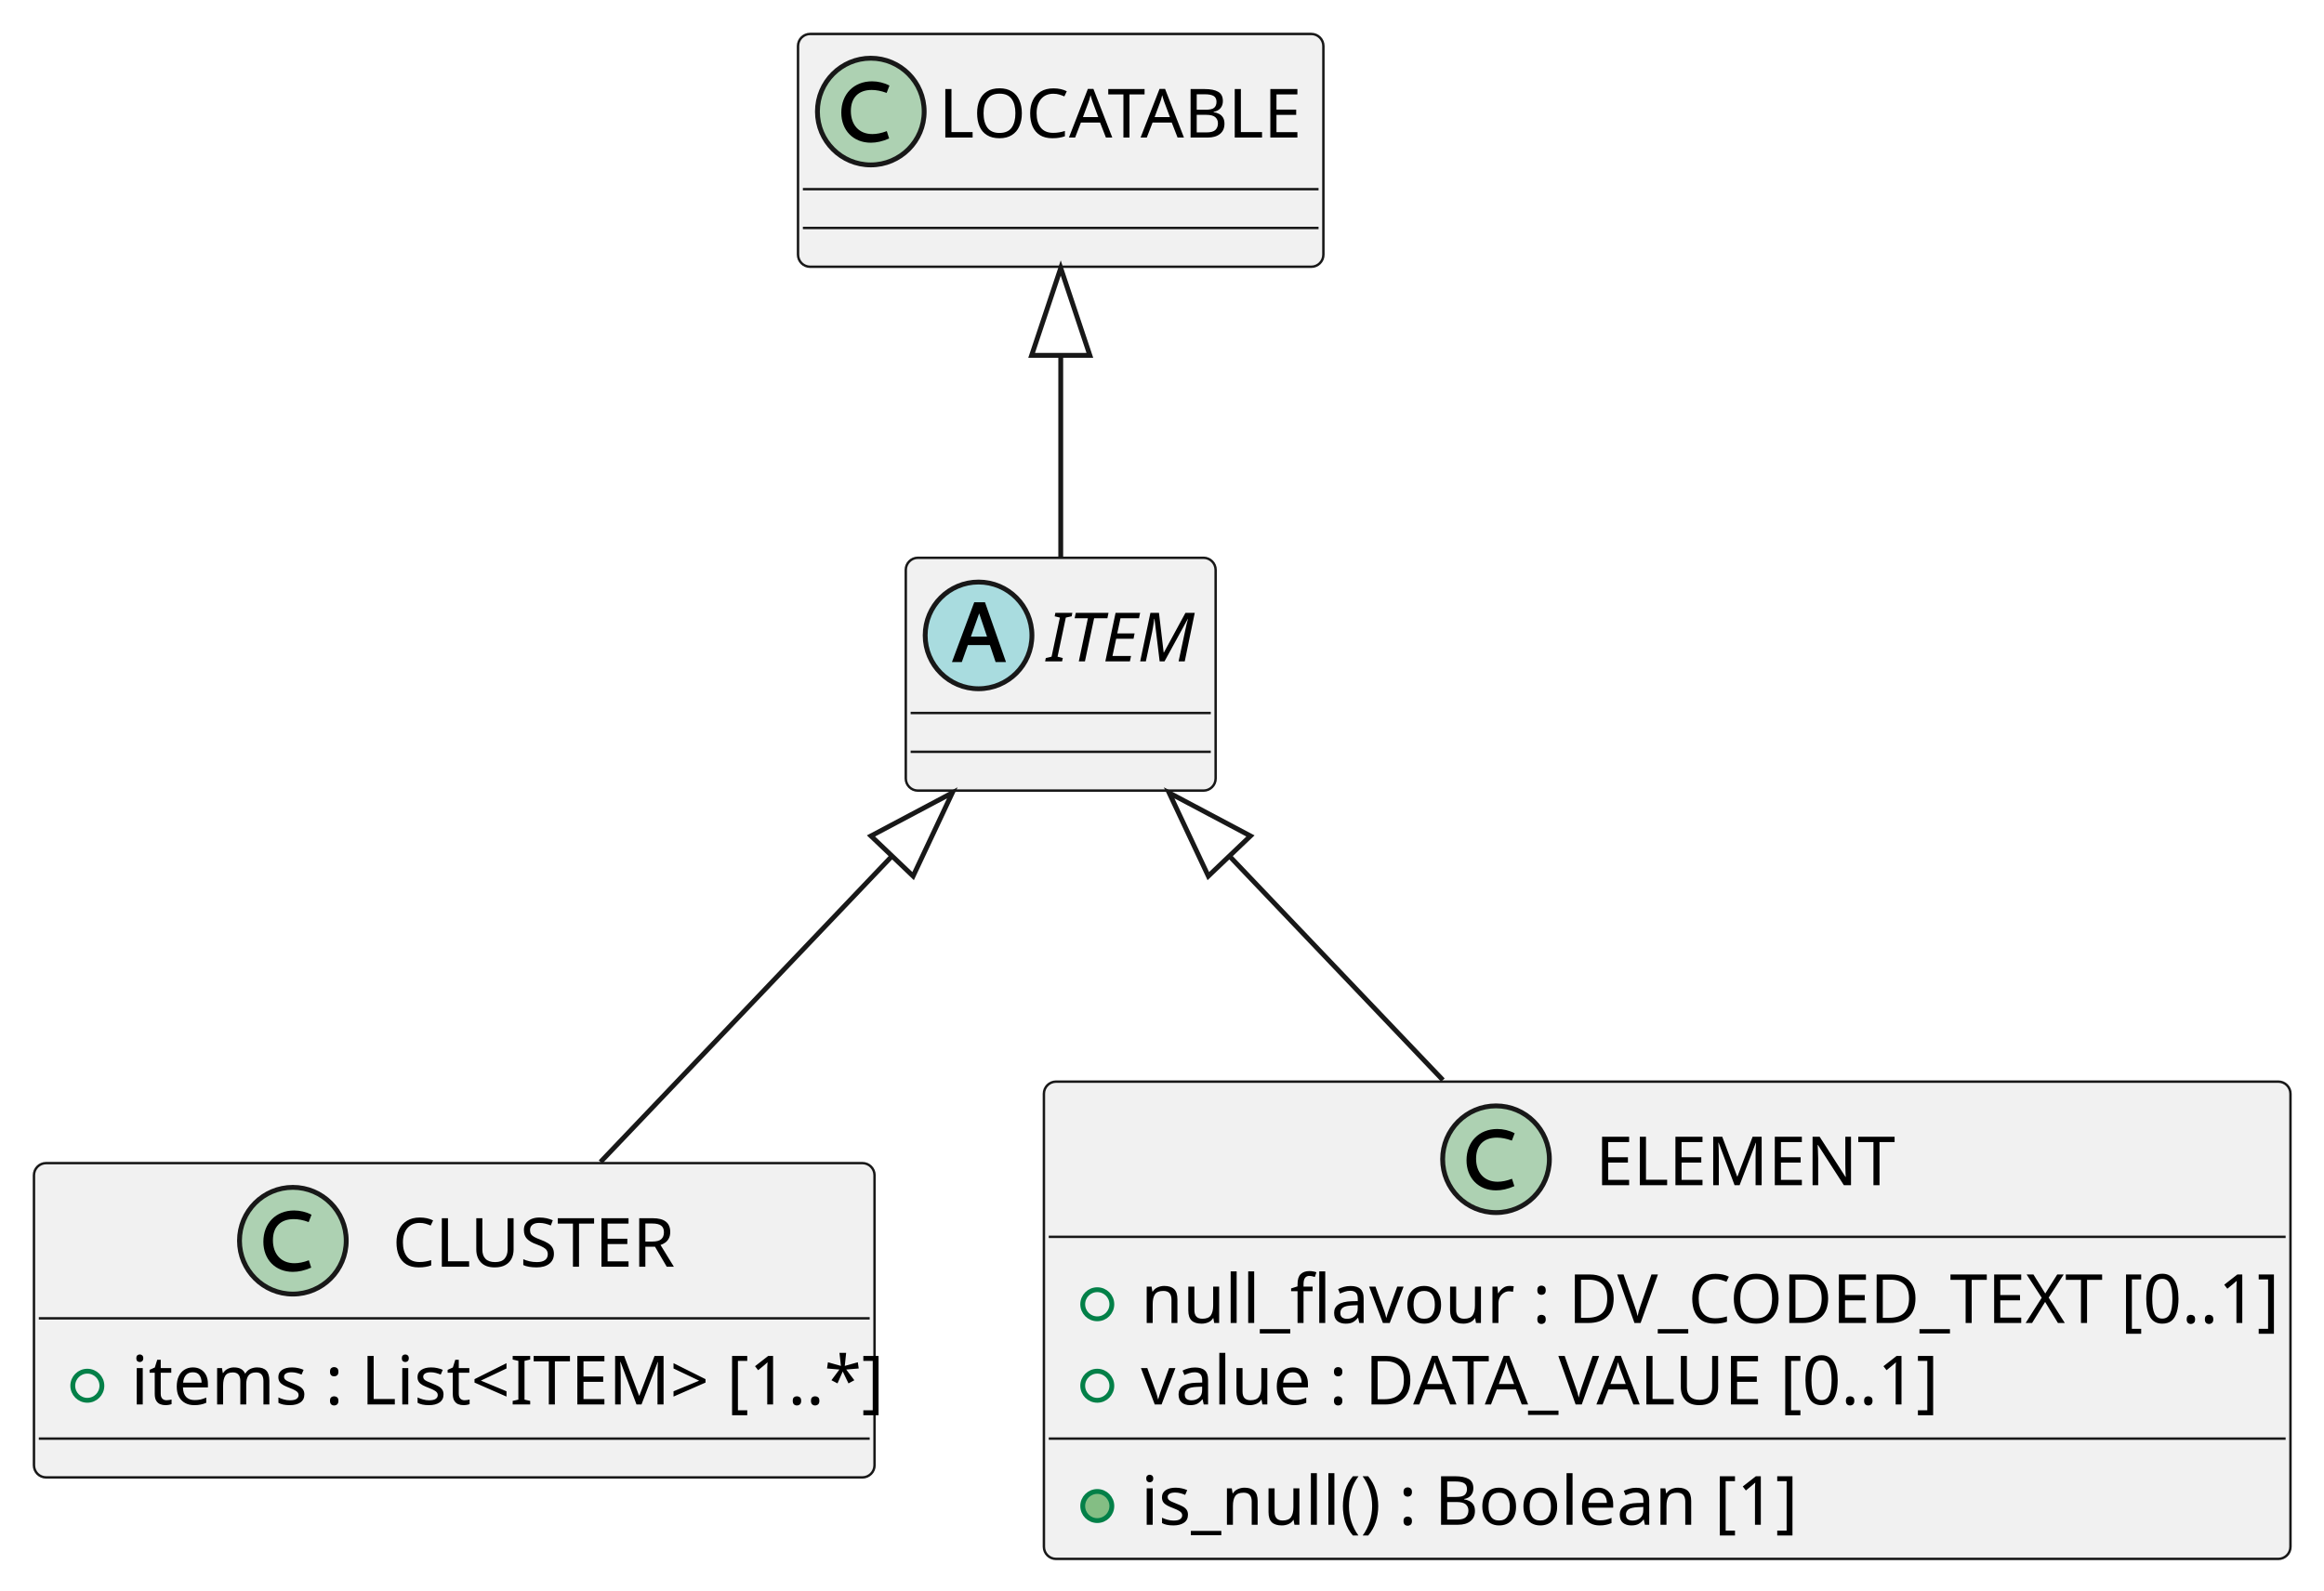
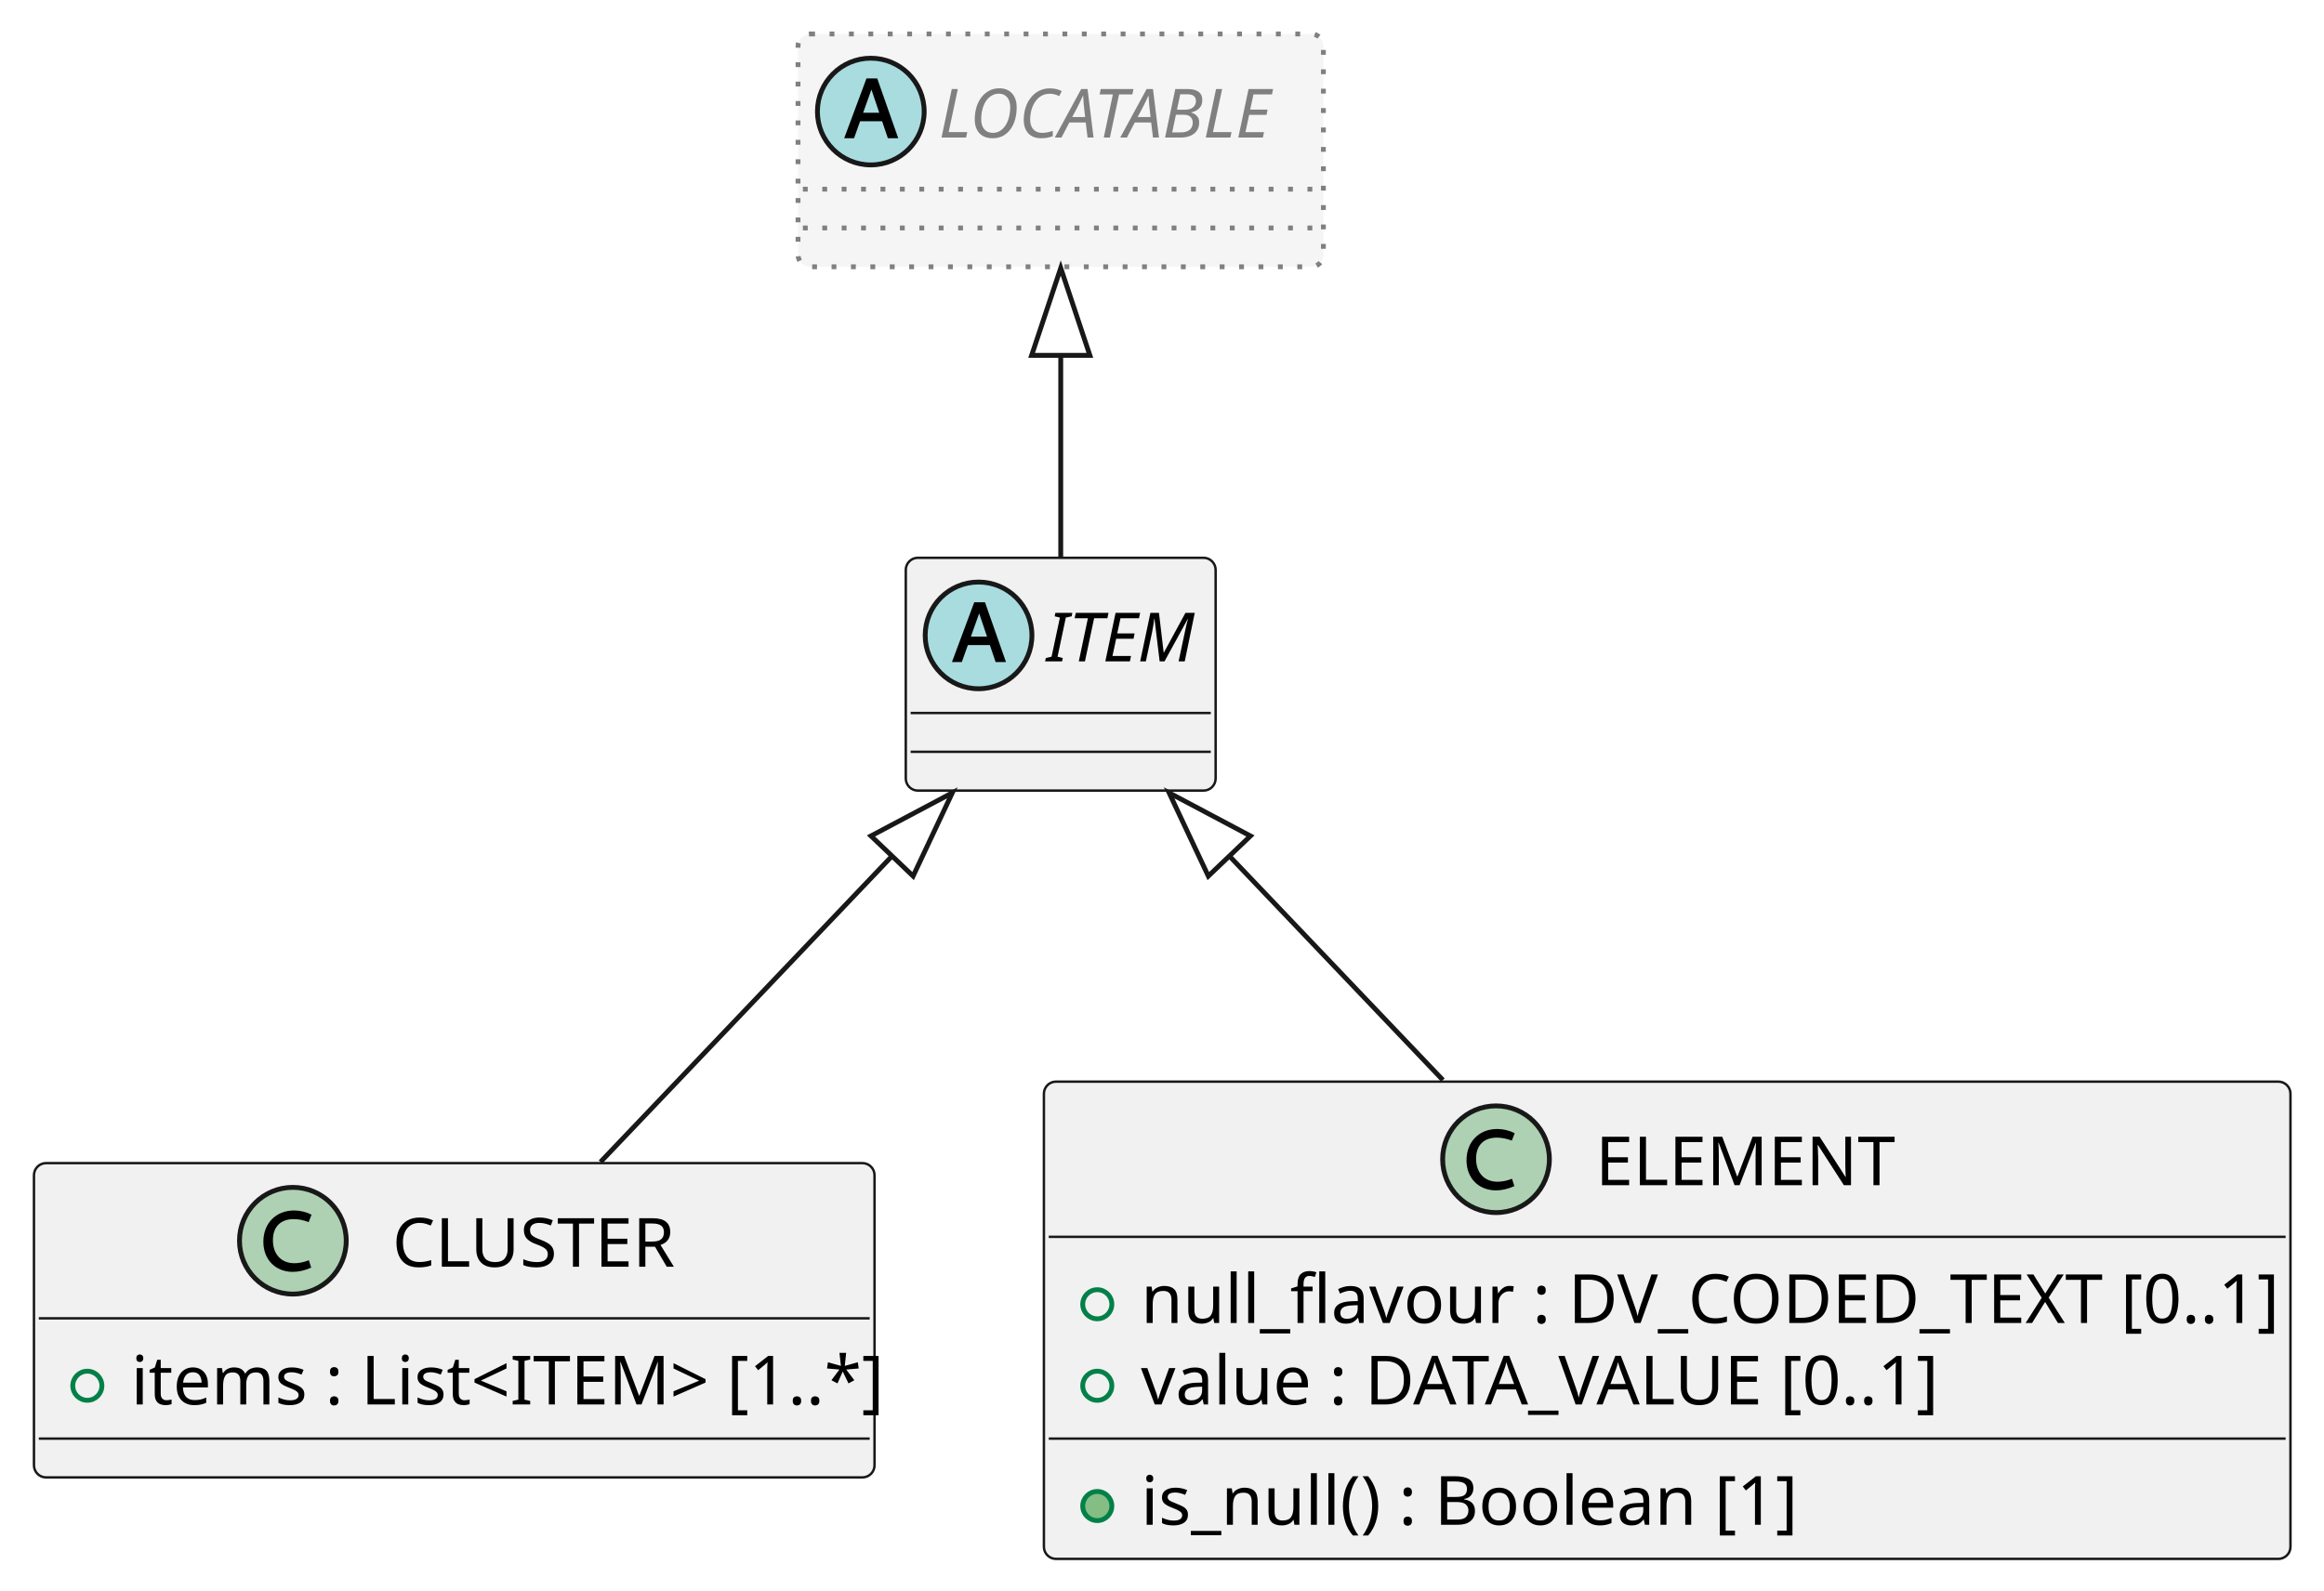
<svg xmlns="http://www.w3.org/2000/svg" contentStyleType="text/css" data-diagram-type="CLASS" height="328px" preserveAspectRatio="none" style="width:479px;height:328px;background:#FFFFFF;" version="1.1" viewBox="0 0 479 328" width="479px" zoomAndPan="magnify">
  <defs />
  <g>
    <g class="entity" data-entity="ITEM" data-source-line="2" data-uid="ent0002" id="entity_ITEM">
      <rect fill="#F1F1F1" height="48" rx="2.5" ry="2.5" style="stroke:#181818;stroke-width:0.5;" width="63.864" x="186.69" y="115" />
      <ellipse cx="201.69" cy="131" fill="#A9DCDF" rx="11" ry="11" style="stroke:#181818;stroke-width:1;" />
      <path d="M196.206,136.5 L198.237,136.5 L202.284,125.156 L201.377,125.156 L205.206,136.5 L207.346,136.5 L203.018,124.172 L200.799,124.172 L196.206,136.5 Z M198.534,133 L204.971,133 L204.971,131.25 L198.534,131.25 L198.534,133 Z " fill="#000000" />
      <text fill="#000000" font-family="sans-serif" font-size="14" font-style="italic" lengthAdjust="spacing" textLength="31.864" x="215.69" y="136.362">ITEM</text>
      <line style="stroke:#181818;stroke-width:0.5;" x1="187.69" x2="249.554" y1="147" y2="147" />
      <line style="stroke:#181818;stroke-width:0.5;" x1="187.69" x2="249.554" y1="155" y2="155" />
    </g>
-     <g class="entity" data-entity="CLUSTER" data-source-line="5" data-uid="ent0003" id="entity_CLUSTER">
+     <g class="entity" data-entity="LOCATABLE" data-source-line="5" data-uid="ent0003" id="entity_LOCATABLE">
+       <rect fill="#F5F5F5" height="48" rx="2.5" ry="2.5" style="stroke:#808080;stroke-width:1;stroke-dasharray:1,3;" width="108.286" x="164.48" y="7" />
+       <ellipse cx="179.48" cy="23" fill="#A9DCDF" rx="11" ry="11" style="stroke:#181818;stroke-width:1;" />
+       <path d="M173.996,28.5 L176.027,28.5 L180.074,17.156 L179.167,17.156 L182.996,28.5 L185.136,28.5 L180.808,16.172 L178.589,16.172 L173.996,28.5 Z M176.324,25 L182.761,25 L182.761,23.25 L176.324,23.25 L176.324,25 Z " fill="#000000" />
+       <text fill="#808080" font-family="sans-serif" font-size="14" font-style="italic" lengthAdjust="spacing" textLength="76.286" x="193.48" y="28.362">LOCATABLE</text>
+       <line style="stroke:#808080;stroke-width:1;stroke-dasharray:1,3;" x1="165.48" x2="271.766" y1="39" y2="39" />
+       <line style="stroke:#808080;stroke-width:1;stroke-dasharray:1,3;" x1="165.48" x2="271.766" y1="47" y2="47" />
+     </g>
+     <g class="entity" data-entity="CLUSTER" data-source-line="8" data-uid="ent0004" id="entity_CLUSTER">
      <rect fill="#F1F1F1" height="64.8" rx="2.5" ry="2.5" style="stroke:#181818;stroke-width:0.5;" width="173.251" x="7" y="239.8" />
      <ellipse cx="60.361" cy="255.8" fill="#ADD1B2" rx="11" ry="11" style="stroke:#181818;stroke-width:1;" />
      <path d="M60.361,262.222 C61.533,262.222 62.767,261.956 64.142,261.347 L63.658,259.831 C62.564,260.253 61.548,260.441 60.689,260.441 C57.97,260.441 56.251,258.597 56.251,255.691 C56.251,252.941 57.814,251.347 60.548,251.347 C61.47,251.347 62.486,251.534 63.626,251.956 L64.205,250.441 C63.111,249.863 61.814,249.566 60.626,249.566 C56.861,249.566 54.283,252.206 54.283,256.019 C54.283,259.691 56.767,262.222 60.361,262.222 Z " fill="#000000" />
      <text fill="#000000" font-family="sans-serif" font-size="14" lengthAdjust="spacing" textLength="58.03" x="80.861" y="261.162">CLUSTER</text>
      <line style="stroke:#181818;stroke-width:0.5;" x1="8" x2="179.251" y1="271.8" y2="271.8" />
      <ellipse cx="18" cy="285.7" fill="none" rx="3" ry="3" style="stroke:#038048;stroke-width:1;" />
      <text fill="#000000" font-family="sans-serif" font-size="14" lengthAdjust="spacing" textLength="147.251" x="27" y="289.562">items : List&lt;ITEM&gt; [1..*]</text>
      <line style="stroke:#181818;stroke-width:0.5;" x1="8" x2="179.251" y1="296.6" y2="296.6" />
    </g>
-     <g class="entity" data-entity="ELEMENT" data-source-line="9" data-uid="ent0004" id="entity_ELEMENT">
+     <g class="entity" data-entity="ELEMENT" data-source-line="12" data-uid="ent0005" id="entity_ELEMENT">
      <rect fill="#F1F1F1" height="98.4" rx="2.5" ry="2.5" style="stroke:#181818;stroke-width:0.5;" width="256.929" x="215.16" y="223" />
      <ellipse cx="308.344" cy="239" fill="#ADD1B2" rx="11" ry="11" style="stroke:#181818;stroke-width:1;" />
      <path d="M308.344,245.422 C309.515,245.422 310.75,245.156 312.125,244.547 L311.64,243.031 C310.547,243.453 309.531,243.641 308.672,243.641 C305.953,243.641 304.234,241.797 304.234,238.891 C304.234,236.141 305.797,234.547 308.531,234.547 C309.453,234.547 310.469,234.734 311.609,235.156 L312.187,233.641 C311.094,233.062 309.797,232.766 308.609,232.766 C304.844,232.766 302.265,235.406 302.265,239.219 C302.265,242.891 304.75,245.422 308.344,245.422 Z " fill="#000000" />
      <text fill="#000000" font-family="sans-serif" font-size="14" lengthAdjust="spacing" textLength="62.062" x="328.844" y="244.362">ELEMENT</text>
      <line style="stroke:#181818;stroke-width:0.5;" x1="216.16" x2="471.089" y1="255" y2="255" />
      <ellipse cx="226.16" cy="268.9" fill="none" rx="3" ry="3" style="stroke:#038048;stroke-width:1;" />
      <text fill="#000000" font-family="sans-serif" font-size="14" lengthAdjust="spacing" textLength="230.929" x="235.16" y="272.762">null_flavour : DV_CODED_TEXT [0..1]</text>
      <ellipse cx="226.16" cy="285.7" fill="none" rx="3" ry="3" style="stroke:#038048;stroke-width:1;" />
      <text fill="#000000" font-family="sans-serif" font-size="14" lengthAdjust="spacing" textLength="161.559" x="235.16" y="289.562">value : DATA_VALUE [0..1]</text>
      <line style="stroke:#181818;stroke-width:0.5;" x1="216.16" x2="471.089" y1="296.6" y2="296.6" />
      <ellipse cx="226.16" cy="310.5" fill="#84BE84" rx="3" ry="3" style="stroke:#038048;stroke-width:1;" />
      <text fill="#000000" font-family="sans-serif" font-size="14" lengthAdjust="spacing" textLength="128.534" x="235.16" y="314.362">is_null() : Boolean [1]</text>
    </g>
-     <g class="entity" data-entity="LOCATABLE" data-source-line="15" data-uid="ent0005" id="entity_LOCATABLE">
-       <rect fill="#F1F1F1" height="48" rx="2.5" ry="2.5" style="stroke:#181818;stroke-width:0.5;" width="108.286" x="164.48" y="7" />
-       <ellipse cx="179.48" cy="23" fill="#ADD1B2" rx="11" ry="11" style="stroke:#181818;stroke-width:1;" />
-       <path d="M179.48,29.422 C180.652,29.422 181.886,29.156 183.261,28.547 L182.777,27.031 C181.683,27.453 180.667,27.641 179.808,27.641 C177.089,27.641 175.371,25.797 175.371,22.891 C175.371,20.141 176.933,18.547 179.667,18.547 C180.589,18.547 181.605,18.734 182.746,19.156 L183.324,17.641 C182.23,17.062 180.933,16.766 179.746,16.766 C175.98,16.766 173.402,19.406 173.402,23.219 C173.402,26.891 175.886,29.422 179.48,29.422 Z " fill="#000000" />
-       <text fill="#000000" font-family="sans-serif" font-size="14" lengthAdjust="spacing" textLength="76.286" x="193.48" y="28.362">LOCATABLE</text>
-       <line style="stroke:#181818;stroke-width:0.5;" x1="165.48" x2="271.766" y1="39" y2="39" />
-       <line style="stroke:#181818;stroke-width:0.5;" x1="165.48" x2="271.766" y1="47" y2="47" />
-     </g>
-     <g class="link" data-entity-1="LOCATABLE" data-entity-2="ITEM" data-source-line="15" data-uid="lnk6" id="link_LOCATABLE_ITEM">
-       <path codeLine="15" d="M218.63,73.26 C218.63,90.94 218.63,97.13 218.63,114.79" fill="none" id="LOCATABLE-backto-ITEM" style="stroke:#181818;stroke-width:1;" />
+     <g class="link" data-entity-1="LOCATABLE" data-entity-2="ITEM" data-source-line="18" data-uid="lnk6" id="link_LOCATABLE_ITEM">
+       <path codeLine="18" d="M218.63,73.26 C218.63,90.94 218.63,97.13 218.63,114.79" fill="none" id="LOCATABLE-backto-ITEM" style="stroke:#181818;stroke-width:1;" />
      <polygon fill="none" points="218.63,55.26,212.63,73.26,224.63,73.26,218.63,55.26" style="stroke:#181818;stroke-width:1;" />
    </g>
-     <g class="link" data-entity-1="ITEM" data-entity-2="CLUSTER" data-source-line="16" data-uid="lnk7" id="link_ITEM_CLUSTER">
-       <path codeLine="16" d="M183.86,176.488 C163.63,197.708 146.1,216.12 123.77,239.57" fill="none" id="ITEM-backto-CLUSTER" style="stroke:#181818;stroke-width:1;" />
+     <g class="link" data-entity-1="ITEM" data-entity-2="CLUSTER" data-source-line="19" data-uid="lnk7" id="link_ITEM_CLUSTER">
+       <path codeLine="19" d="M183.86,176.488 C163.63,197.708 146.1,216.12 123.77,239.57" fill="none" id="ITEM-backto-CLUSTER" style="stroke:#181818;stroke-width:1;" />
      <polygon fill="none" points="196.28,163.46,179.517,172.348,188.202,180.628,196.28,163.46" style="stroke:#181818;stroke-width:1;" />
    </g>
-     <g class="link" data-entity-1="ITEM" data-entity-2="ELEMENT" data-source-line="17" data-uid="lnk8" id="link_ITEM_ELEMENT">
-       <path codeLine="17" d="M253.389,176.49 C269.049,192.92 278.12,202.45 297.4,222.68" fill="none" id="ITEM-backto-ELEMENT" style="stroke:#181818;stroke-width:1;" />
+     <g class="link" data-entity-1="ITEM" data-entity-2="ELEMENT" data-source-line="20" data-uid="lnk8" id="link_ITEM_ELEMENT">
+       <path codeLine="20" d="M253.389,176.49 C269.049,192.92 278.12,202.45 297.4,222.68" fill="none" id="ITEM-backto-ELEMENT" style="stroke:#181818;stroke-width:1;" />
      <polygon fill="none" points="240.97,163.46,249.046,180.629,257.732,172.35,240.97,163.46" style="stroke:#181818;stroke-width:1;" />
    </g>
  </g>
</svg>
